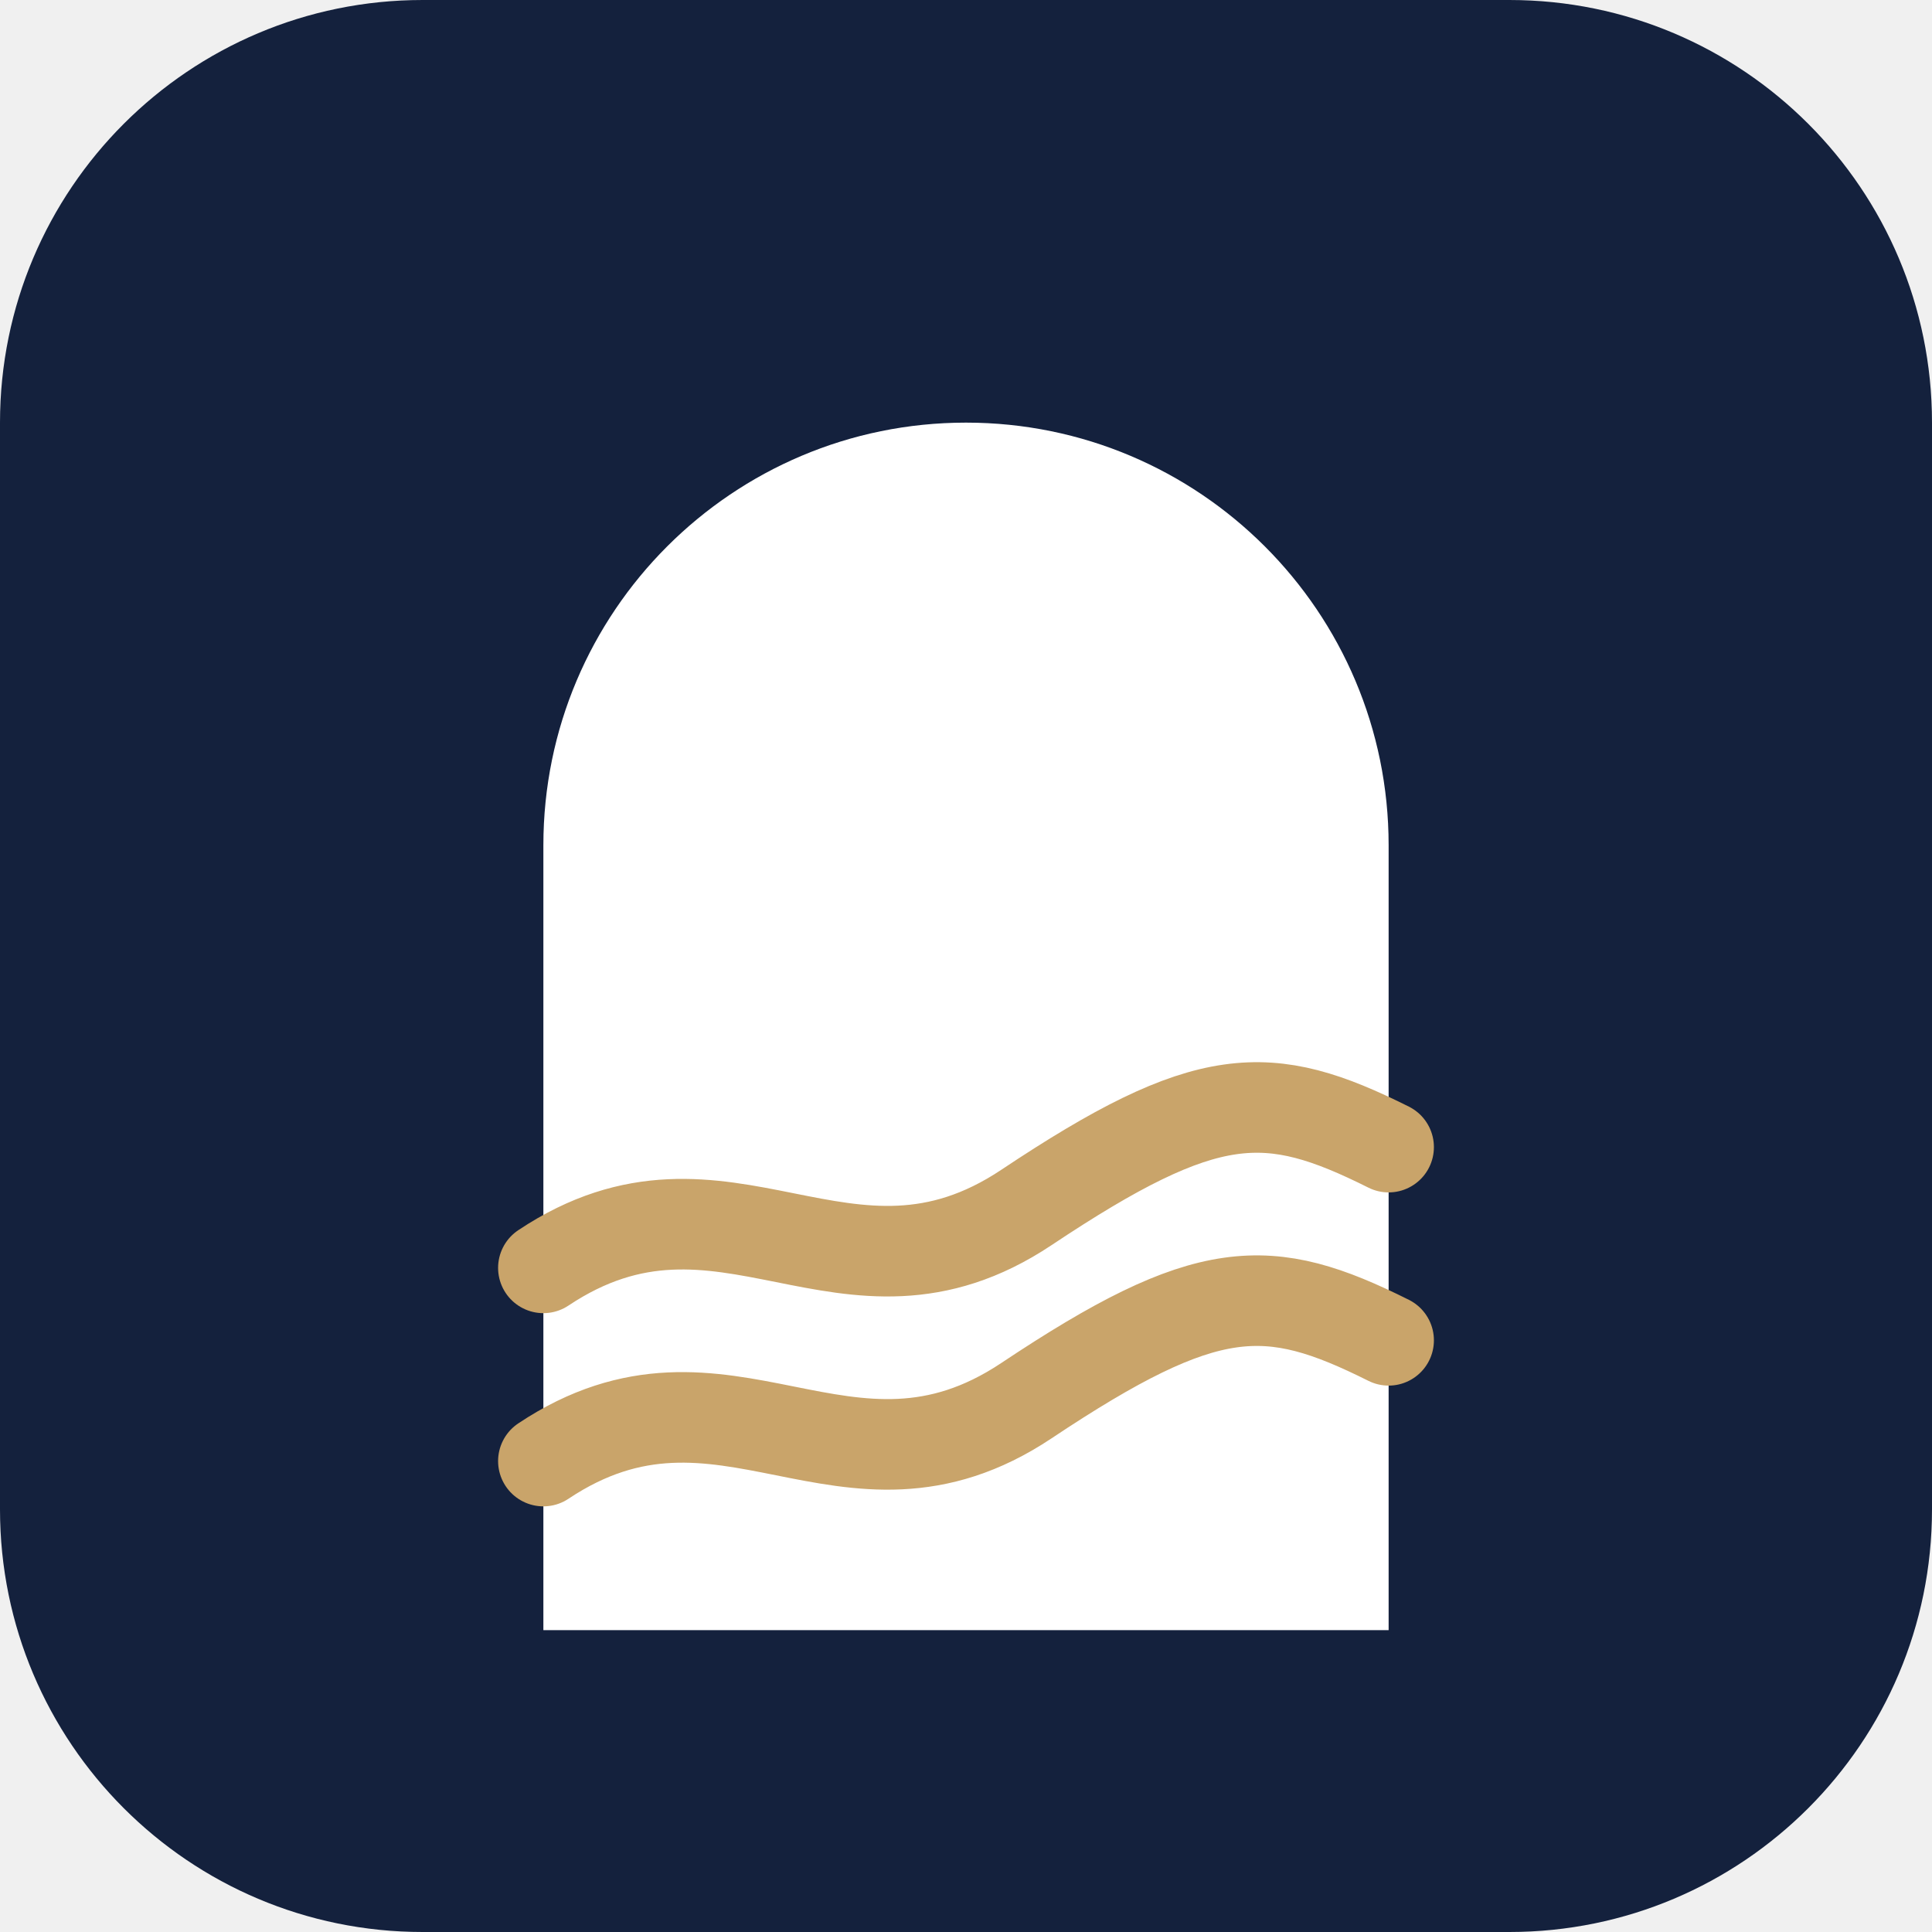
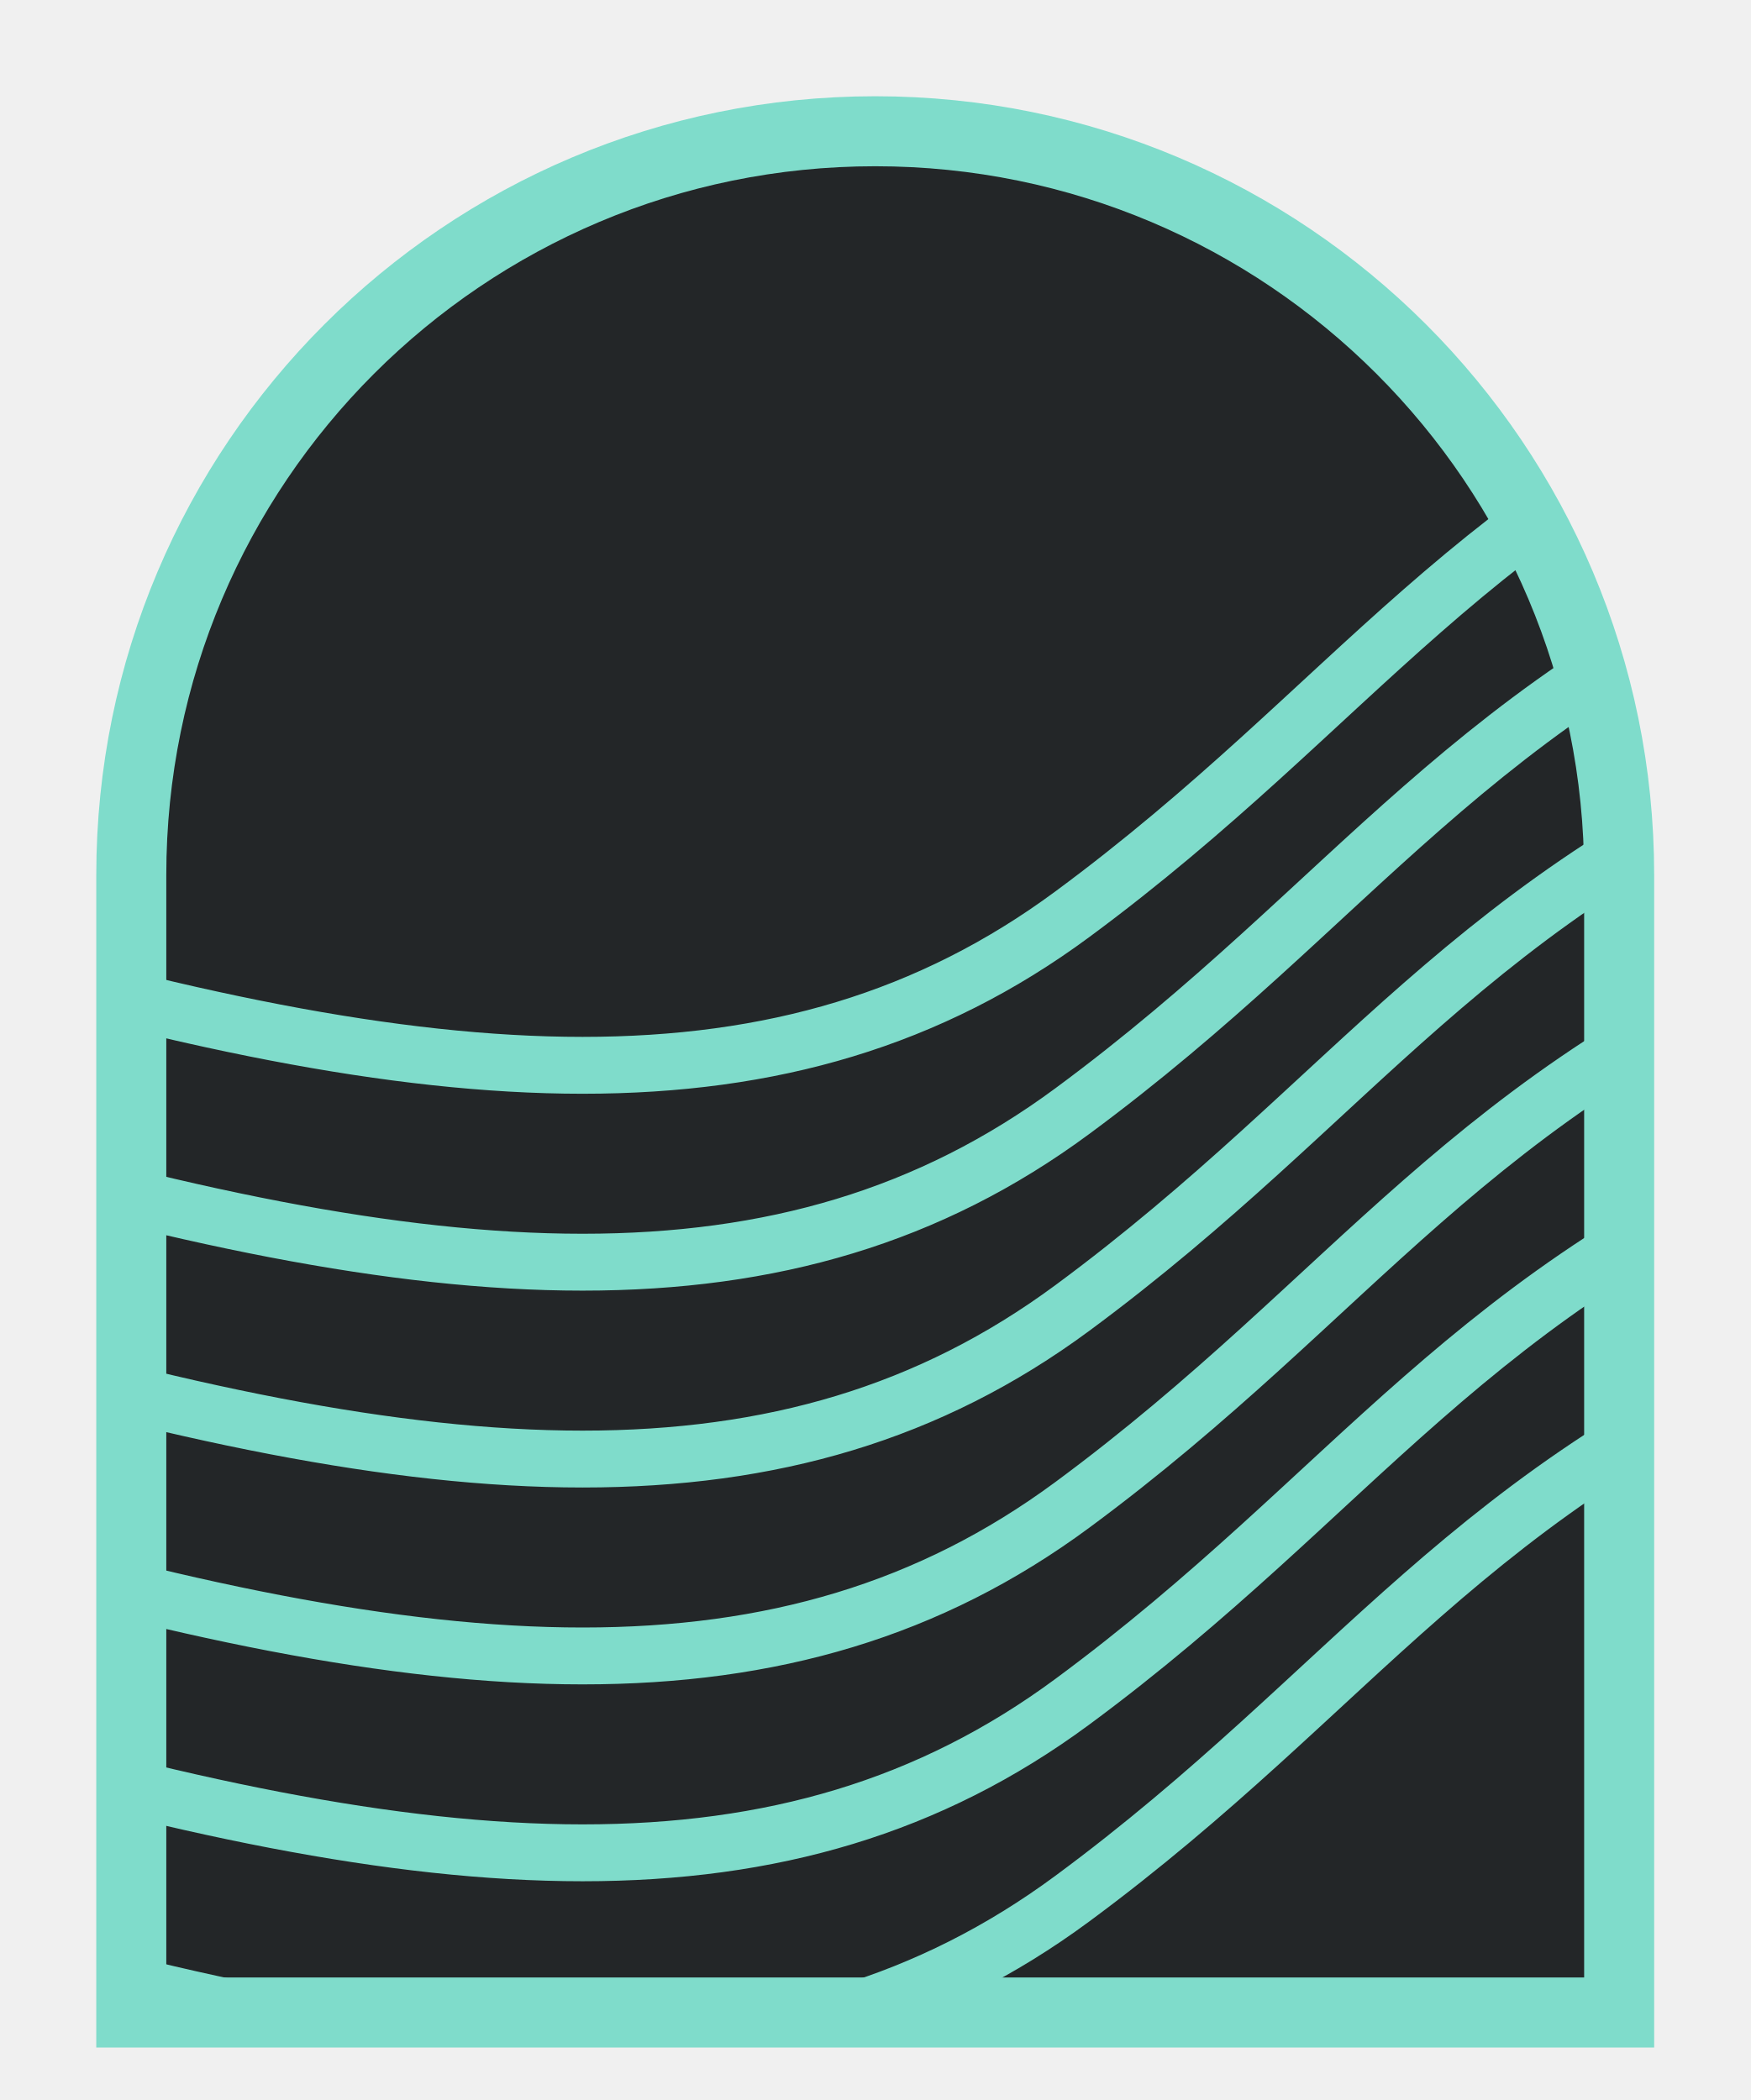
- <svg xmlns="http://www.w3.org/2000/svg" viewBox="0 0 32 32">
-   <rect width="32" height="32" rx="7" fill="#14213D" />
-   <path d="M9 27V14a7 7 0 0 1 14 0v13z" fill="#ffffff" />
-   <path d="M9 21c3-2 5 1 8-1s4-2 6-1M9 24.2c3-2 5 1 8-1s4-2 6-1" stroke="#C9A46A" stroke-width="1.5" fill="none" stroke-linecap="round" />
+ <svg xmlns="http://www.w3.org/2000/svg" viewBox="0 0 40 48">
+   <clipPath id="a">
+     <path d="M3 46V20a17 17 0 0 1 34 0v26z" />
+   </clipPath>
+   <path d="M3 46V20a17 17 0 0 1 34 0v26z" fill="#232628" />
+   <path clip-path="url(#a)" fill="none" stroke="#7fdccb" stroke-width="1.3" stroke-linecap="round" d="M-2 21.50C10 25.10 18 25.70 24.5 20.90S33.5 11.50 42 8.00M-2 26.00C10 29.60 18 30.20 24.5 25.40S33.5 16.00 42 12.50M-2 30.50C10 34.10 18 34.70 24.5 29.90S33.5 20.50 42 17.00M-2 35.00C10 38.60 18 39.20 24.5 34.40S33.5 25.00 42 21.50M-2 39.50C10 43.10 18 43.70 24.5 38.90S33.5 29.50 42 26.00M-2 44.00C10 47.60 18 48.20 24.5 43.40S33.5 34.00 42 30.50" />
+   <path d="M3 46V20a17 17 0 0 1 34 0v26z" fill="none" stroke="#7fdccb" stroke-width="1.6" />
</svg>
